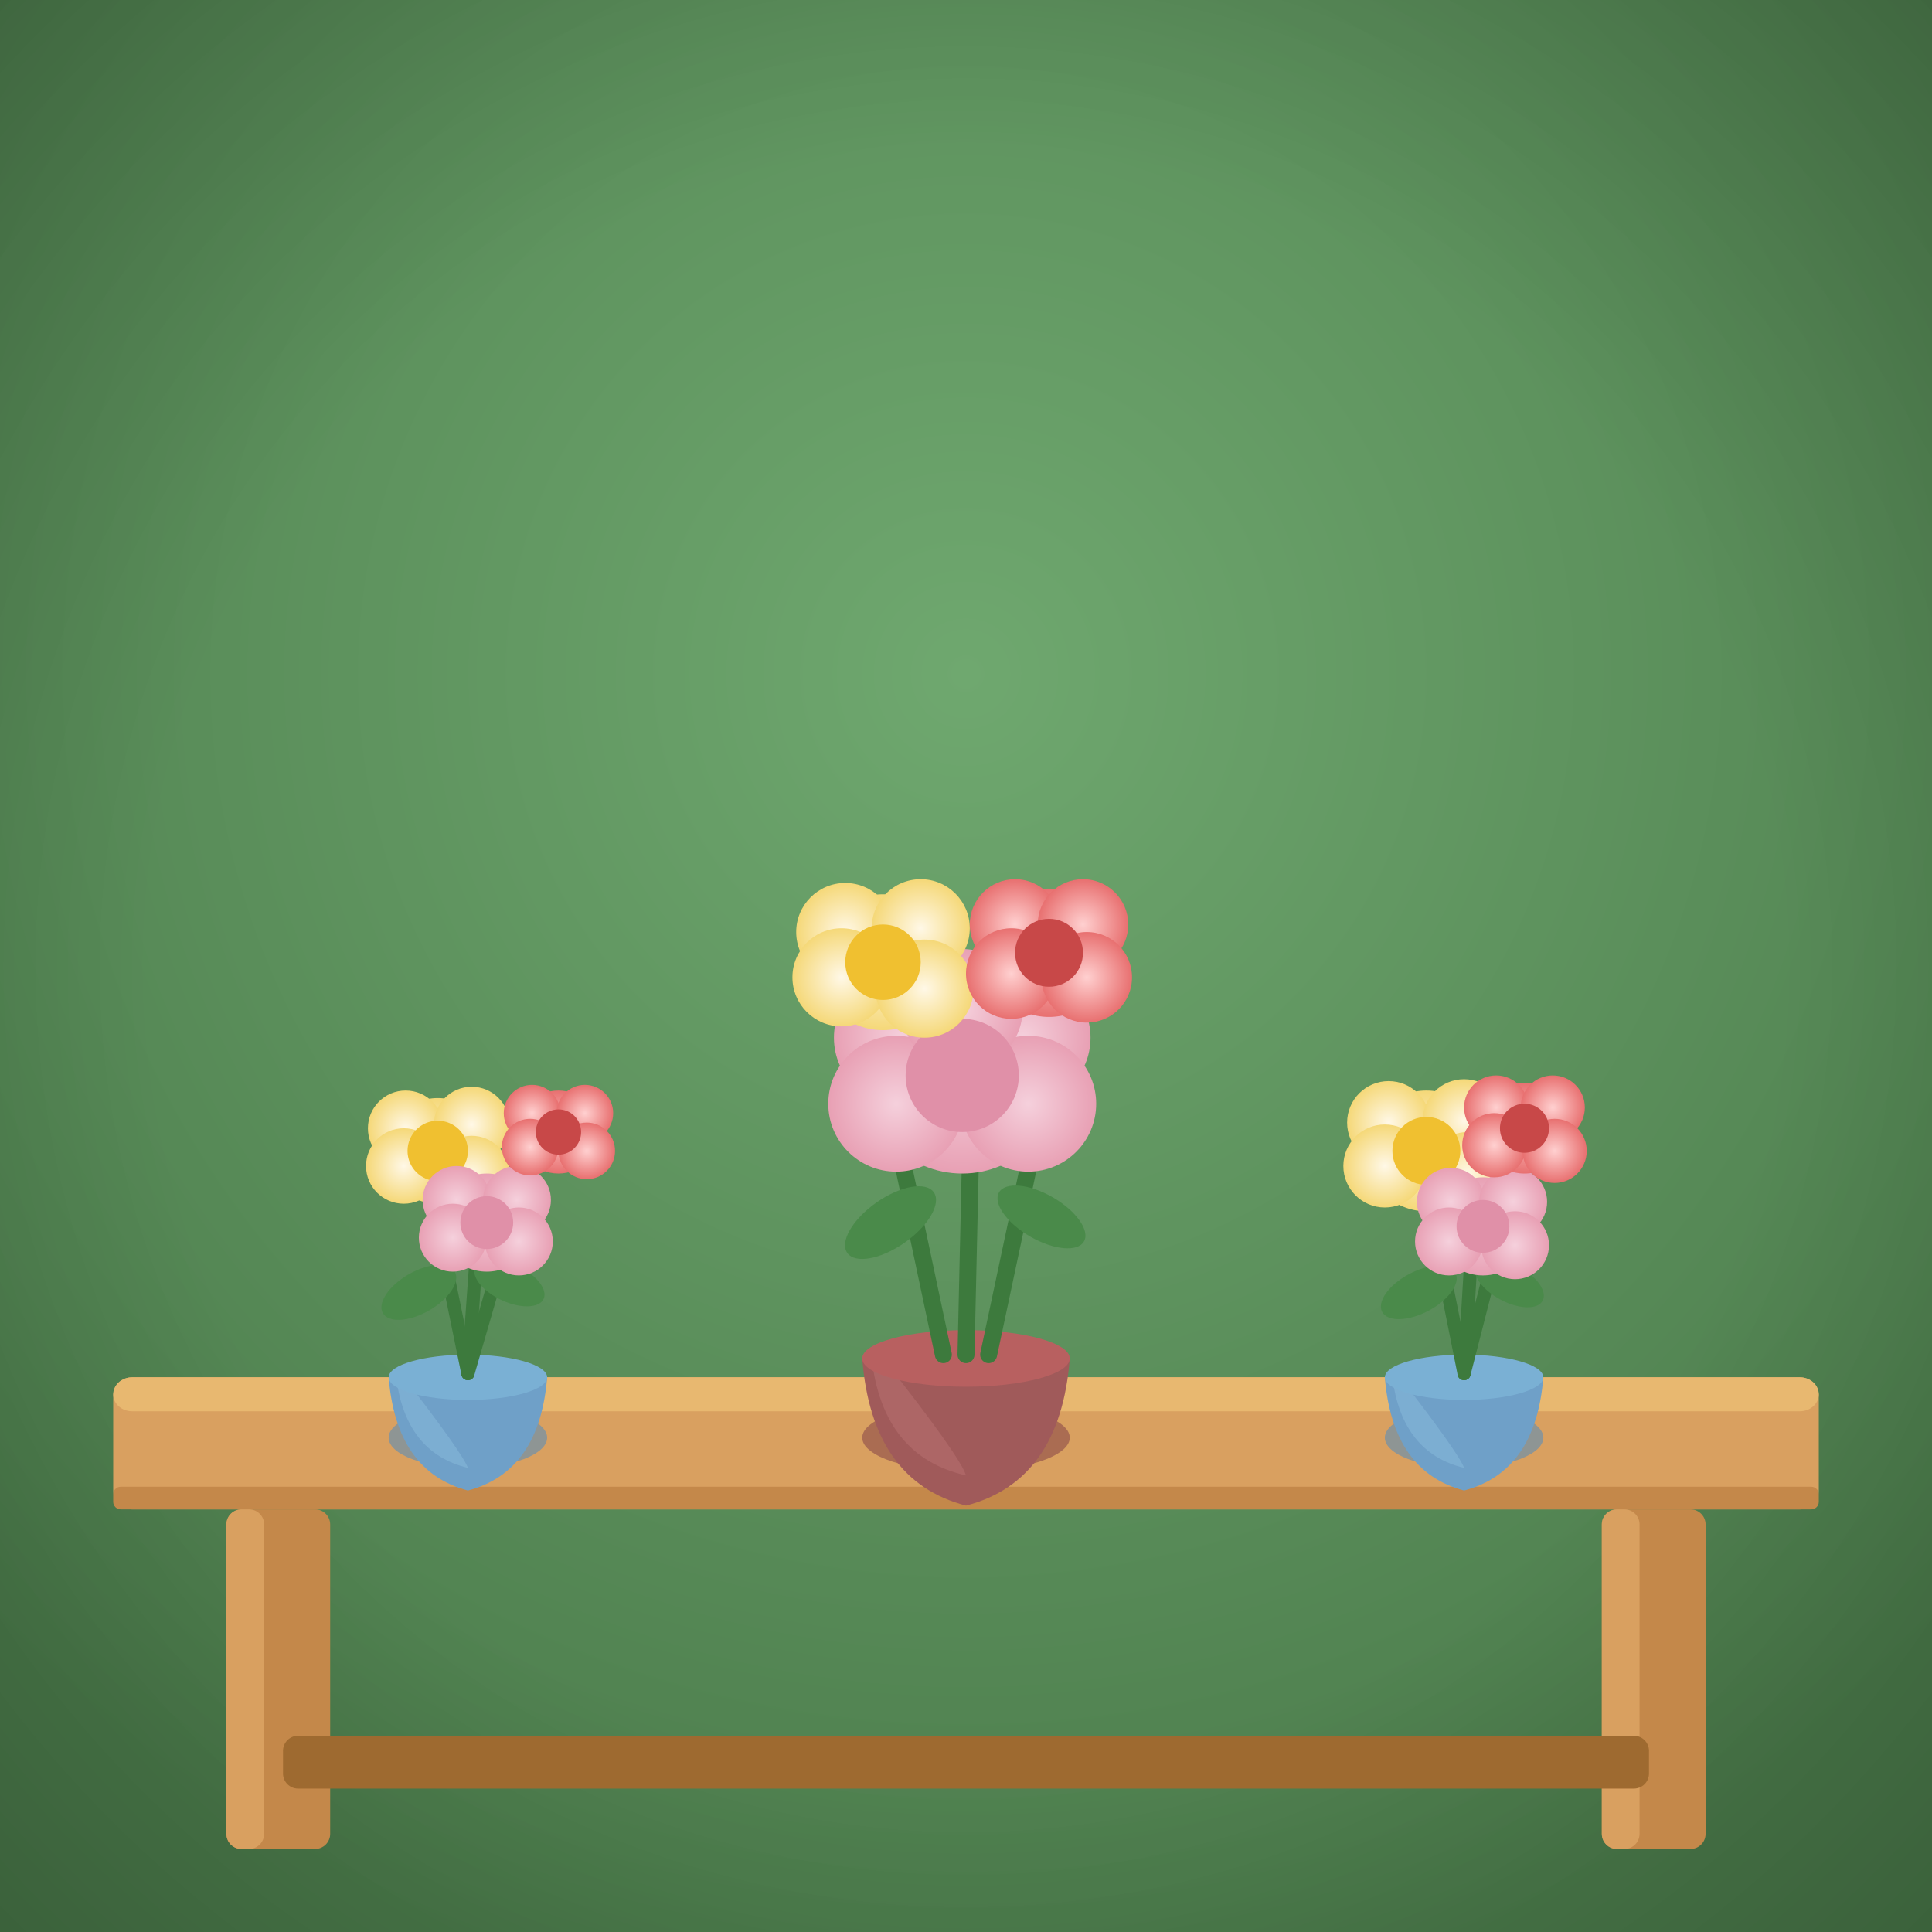
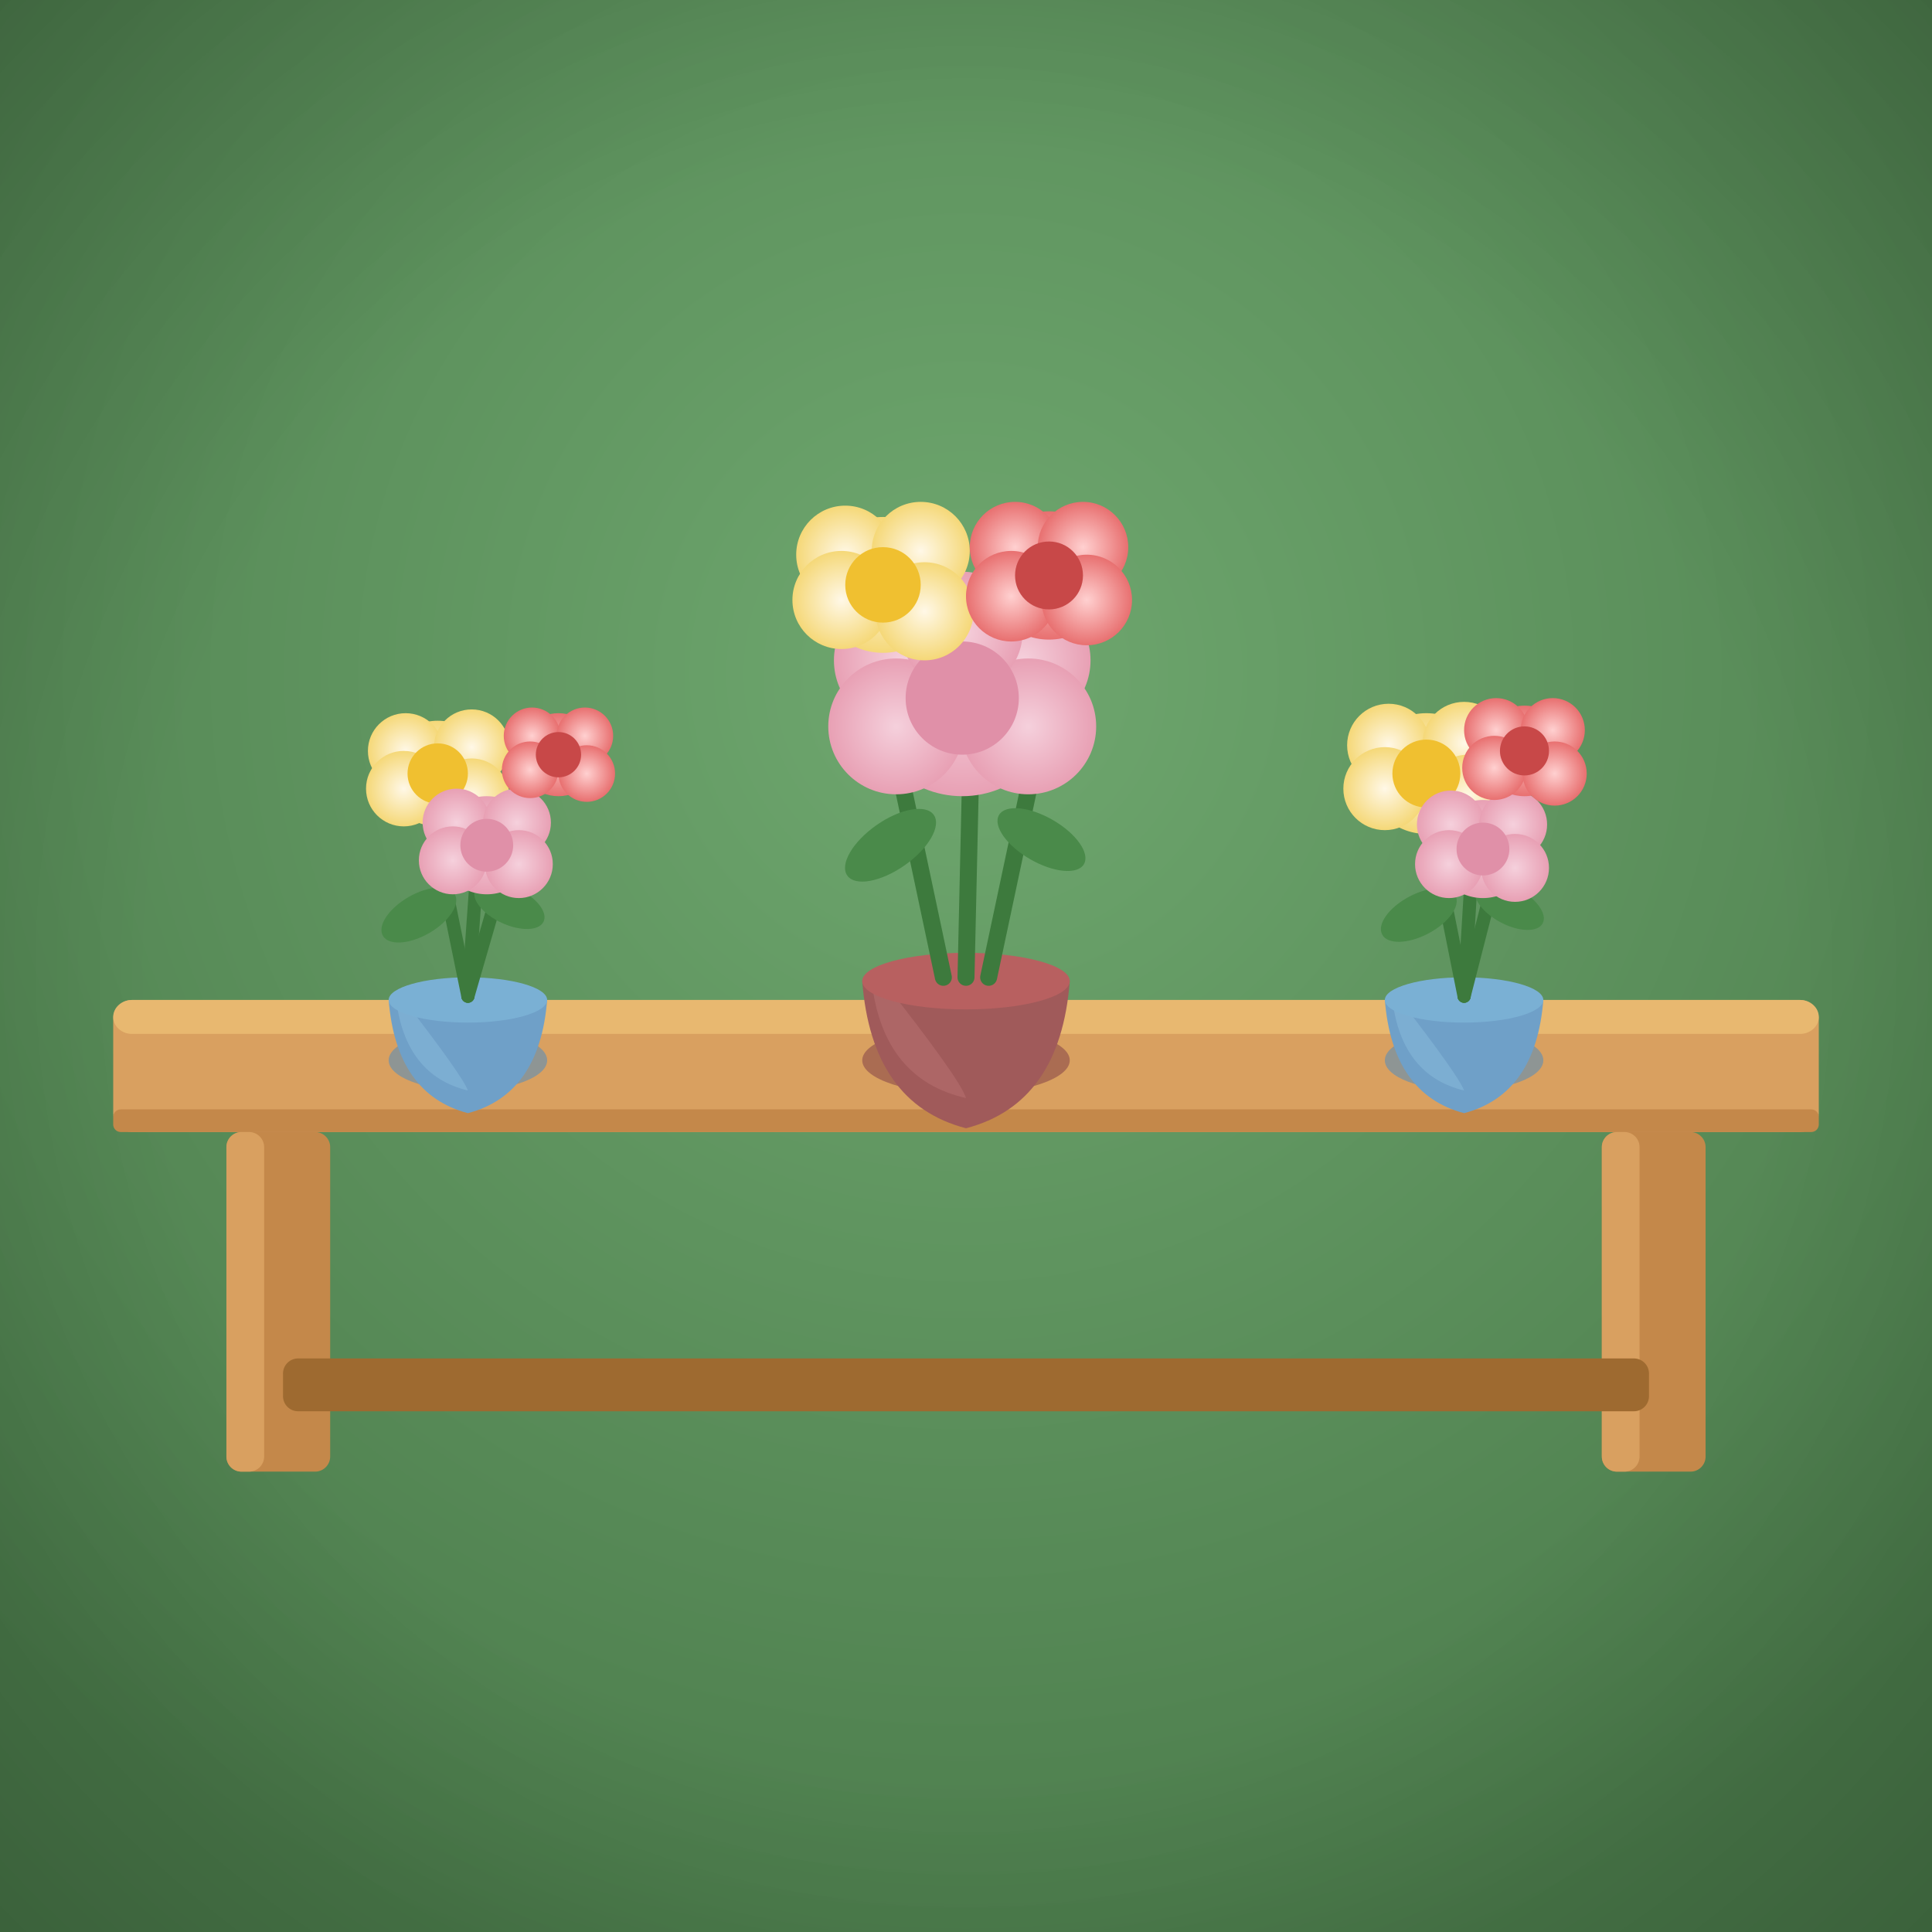
<svg xmlns="http://www.w3.org/2000/svg" width="1024" height="1024" viewBox="0 0 1024 1024">
  <defs>
    <radialGradient id="bg" cx="50%" cy="35%" r="70%">
      <stop offset="0%" stop-color="#6FA86F" />
      <stop offset="100%" stop-color="#4A7A4A" />
    </radialGradient>
    <radialGradient id="petal1" cx="50%" cy="50%" r="50%">
      <stop offset="0%" stop-color="#F5D0DC" />
      <stop offset="100%" stop-color="#E8A0B4" />
    </radialGradient>
    <radialGradient id="petal2" cx="50%" cy="50%" r="50%">
      <stop offset="0%" stop-color="#FFF8E7" />
      <stop offset="100%" stop-color="#F5D878" />
    </radialGradient>
    <radialGradient id="petal3" cx="50%" cy="50%" r="50%">
      <stop offset="0%" stop-color="#FFD0D0" />
      <stop offset="100%" stop-color="#E87070" />
    </radialGradient>
    <radialGradient id="vig" cx="50%" cy="50%" r="70%">
      <stop offset="60%" stop-color="transparent" />
      <stop offset="100%" stop-color="rgba(0,0,0,0.2)" />
    </radialGradient>
  </defs>
  <rect width="1024" height="1024" fill="url(#bg)" />
  <rect width="1024" height="1024" fill="url(#vig)" />
-   <rect x="60" y="730" width="904" height="70" rx="10" fill="#D9A060" />
-   <rect x="60" y="730" width="904" height="18" rx="10" fill="#E8B870" />
-   <rect x="60" y="788" width="904" height="12" rx="4" fill="#C4884A" />
-   <rect x="120" y="800" width="55" height="180" rx="8" fill="#C4884A" />
-   <rect x="120" y="800" width="20" height="180" rx="8" fill="#D9A060" />
-   <rect x="849" y="800" width="55" height="180" rx="8" fill="#C4884A" />
-   <rect x="849" y="800" width="20" height="180" rx="8" fill="#D9A060" />
-   <rect x="150" y="920" width="724" height="28" rx="8" fill="#9E6A30" />
-   <ellipse cx="248" cy="762" rx="42" ry="16" fill="#5B8DB8" opacity="0.6" />
-   <path d="M206 730 Q210 780 248 790 Q286 780 290 730 Z" fill="#6FA0C8" />
-   <path d="M210 730 Q215 770 248 778 Q245 770 214 730 Z" fill="#8ABCDC" opacity="0.5" />
-   <ellipse cx="248" cy="730" rx="42" ry="12" fill="#7AB0D4" />
-   <line x1="248" y1="728" x2="230" y2="640" stroke="#3D7A3D" stroke-width="7" stroke-linecap="round" />
-   <line x1="248" y1="728" x2="255" y2="630" stroke="#3D7A3D" stroke-width="7" stroke-linecap="round" />
-   <line x1="248" y1="728" x2="272" y2="645" stroke="#3D7A3D" stroke-width="7" stroke-linecap="round" />
-   <ellipse cx="222" cy="685" rx="22" ry="11" fill="#4A8A4A" transform="rotate(-30 222 685)" />
-   <ellipse cx="270" cy="680" rx="20" ry="10" fill="#4A8A4A" transform="rotate(25 270 680)" />
-   <circle cx="232" cy="610" r="28" fill="url(#petal2)" />
-   <circle cx="215" cy="598" r="20" fill="url(#petal2)" />
-   <circle cx="250" cy="596" r="20" fill="url(#petal2)" />
-   <circle cx="214" cy="618" r="20" fill="url(#petal2)" />
-   <circle cx="250" cy="622" r="20" fill="url(#petal2)" />
-   <circle cx="232" cy="610" r="16" fill="#F0C030" />
-   <circle cx="258" cy="648" r="26" fill="url(#petal1)" />
-   <circle cx="242" cy="636" r="18" fill="url(#petal1)" />
-   <circle cx="274" cy="636" r="18" fill="url(#petal1)" />
-   <circle cx="240" cy="656" r="18" fill="url(#petal1)" />
-   <circle cx="275" cy="658" r="18" fill="url(#petal1)" />
-   <circle cx="258" cy="648" r="14" fill="#E090A8" />
-   <circle cx="296" cy="600" r="22" fill="url(#petal3)" />
-   <circle cx="282" cy="590" r="15" fill="url(#petal3)" />
-   <circle cx="310" cy="590" r="15" fill="url(#petal3)" />
-   <circle cx="281" cy="608" r="15" fill="url(#petal3)" />
-   <circle cx="311" cy="610" r="15" fill="url(#petal3)" />
-   <circle cx="296" cy="600" r="12" fill="#C84848" />
-   <ellipse cx="512" cy="762" rx="55" ry="18" fill="#8B4A4A" opacity="0.6" />
-   <path d="M457 720 Q462 785 512 798 Q562 785 567 720 Z" fill="#A05A5A" />
-   <path d="M462 720 Q468 772 512 782 Q509 772 468 720 Z" fill="#C07878" opacity="0.4" />
-   <ellipse cx="512" cy="720" rx="55" ry="15" fill="#B86060" />
-   <line x1="500" y1="718" x2="475" y2="600" stroke="#3D7A3D" stroke-width="9" stroke-linecap="round" />
-   <line x1="512" y1="718" x2="515" y2="585" stroke="#3D7A3D" stroke-width="9" stroke-linecap="round" />
-   <line x1="524" y1="718" x2="548" y2="605" stroke="#3D7A3D" stroke-width="9" stroke-linecap="round" />
-   <ellipse cx="472" cy="648" rx="28" ry="13" fill="#4A8A4A" transform="rotate(-35 472 648)" />
-   <ellipse cx="552" cy="645" rx="26" ry="12" fill="#4A8A4A" transform="rotate(30 552 645)" />
-   <circle cx="510" cy="570" r="52" fill="url(#petal1)" />
-   <circle cx="478" cy="550" r="36" fill="url(#petal1)" />
-   <circle cx="542" cy="550" r="36" fill="url(#petal1)" />
-   <circle cx="475" cy="585" r="36" fill="url(#petal1)" />
-   <circle cx="545" cy="585" r="36" fill="url(#petal1)" />
-   <circle cx="510" cy="535" r="32" fill="url(#petal1)" />
-   <circle cx="510" cy="570" r="30" fill="#E090A8" />
-   <circle cx="468" cy="510" r="36" fill="url(#petal2)" />
-   <circle cx="448" cy="494" r="26" fill="url(#petal2)" />
-   <circle cx="488" cy="492" r="26" fill="url(#petal2)" />
-   <circle cx="446" cy="518" r="26" fill="url(#petal2)" />
-   <circle cx="490" cy="524" r="26" fill="url(#petal2)" />
-   <circle cx="468" cy="510" r="20" fill="#F0C030" />
-   <circle cx="556" cy="505" r="34" fill="url(#petal3)" />
-   <circle cx="538" cy="490" r="24" fill="url(#petal3)" />
-   <circle cx="574" cy="490" r="24" fill="url(#petal3)" />
-   <circle cx="536" cy="516" r="24" fill="url(#petal3)" />
-   <circle cx="576" cy="518" r="24" fill="url(#petal3)" />
-   <circle cx="556" cy="505" r="18" fill="#C84848" />
-   <ellipse cx="776" cy="762" rx="42" ry="16" fill="#5B8DB8" opacity="0.6" />
-   <path d="M734 730 Q738 780 776 790 Q814 780 818 730 Z" fill="#6FA0C8" />
-   <path d="M738 730 Q743 770 776 778 Q773 770 742 730 Z" fill="#8ABCDC" opacity="0.5" />
-   <ellipse cx="776" cy="730" rx="42" ry="12" fill="#7AB0D4" />
-   <line x1="776" y1="728" x2="758" y2="638" stroke="#3D7A3D" stroke-width="7" stroke-linecap="round" />
-   <line x1="776" y1="728" x2="782" y2="628" stroke="#3D7A3D" stroke-width="7" stroke-linecap="round" />
-   <line x1="776" y1="728" x2="798" y2="642" stroke="#3D7A3D" stroke-width="7" stroke-linecap="round" />
-   <ellipse cx="752" cy="685" rx="22" ry="11" fill="#4A8A4A" transform="rotate(-28 752 685)" />
-   <ellipse cx="800" cy="680" rx="20" ry="10" fill="#4A8A4A" transform="rotate(28 800 680)" />
-   <circle cx="756" cy="610" r="32" fill="url(#petal2)" />
-   <circle cx="736" cy="595" r="22" fill="url(#petal2)" />
-   <circle cx="776" cy="594" r="22" fill="url(#petal2)" />
-   <circle cx="734" cy="618" r="22" fill="url(#petal2)" />
-   <circle cx="778" cy="622" r="22" fill="url(#petal2)" />
-   <circle cx="756" cy="610" r="18" fill="#F0C030" />
-   <circle cx="786" cy="650" r="26" fill="url(#petal1)" />
-   <circle cx="769" cy="637" r="18" fill="url(#petal1)" />
-   <circle cx="802" cy="637" r="18" fill="url(#petal1)" />
-   <circle cx="768" cy="658" r="18" fill="url(#petal1)" />
-   <circle cx="803" cy="660" r="18" fill="url(#petal1)" />
-   <circle cx="786" cy="650" r="14" fill="#E090A8" />
-   <circle cx="808" cy="598" r="24" fill="url(#petal3)" />
-   <circle cx="793" cy="587" r="17" fill="url(#petal3)" />
-   <circle cx="823" cy="587" r="17" fill="url(#petal3)" />
-   <circle cx="792" cy="607" r="17" fill="url(#petal3)" />
-   <circle cx="824" cy="610" r="17" fill="url(#petal3)" />
-   <circle cx="808" cy="598" r="13" fill="#C84848" />
+   <g transform="translate(0,-200)">
+     <rect x="60" y="730" width="904" height="70" rx="10" fill="#D9A060" />
+     <rect x="60" y="730" width="904" height="18" rx="10" fill="#E8B870" />
+     <rect x="60" y="788" width="904" height="12" rx="4" fill="#C4884A" />
+     <rect x="120" y="800" width="55" height="180" rx="8" fill="#C4884A" />
+     <rect x="120" y="800" width="20" height="180" rx="8" fill="#D9A060" />
+     <rect x="849" y="800" width="55" height="180" rx="8" fill="#C4884A" />
+     <rect x="849" y="800" width="20" height="180" rx="8" fill="#D9A060" />
+     <rect x="150" y="920" width="724" height="28" rx="8" fill="#9E6A30" />
+     <ellipse cx="248" cy="762" rx="42" ry="16" fill="#5B8DB8" opacity="0.6" />
+     <path d="M206 730 Q210 780 248 790 Q286 780 290 730 Z" fill="#6FA0C8" />
+     <path d="M210 730 Q215 770 248 778 Q245 770 214 730 Z" fill="#8ABCDC" opacity="0.5" />
+     <ellipse cx="248" cy="730" rx="42" ry="12" fill="#7AB0D4" />
+     <line x1="248" y1="728" x2="230" y2="640" stroke="#3D7A3D" stroke-width="7" stroke-linecap="round" />
+     <line x1="248" y1="728" x2="255" y2="630" stroke="#3D7A3D" stroke-width="7" stroke-linecap="round" />
+     <line x1="248" y1="728" x2="272" y2="645" stroke="#3D7A3D" stroke-width="7" stroke-linecap="round" />
+     <ellipse cx="222" cy="685" rx="22" ry="11" fill="#4A8A4A" transform="rotate(-30 222 685)" />
+     <ellipse cx="270" cy="680" rx="20" ry="10" fill="#4A8A4A" transform="rotate(25 270 680)" />
+     <circle cx="232" cy="610" r="28" fill="url(#petal2)" />
+     <circle cx="215" cy="598" r="20" fill="url(#petal2)" />
+     <circle cx="250" cy="596" r="20" fill="url(#petal2)" />
+     <circle cx="214" cy="618" r="20" fill="url(#petal2)" />
+     <circle cx="250" cy="622" r="20" fill="url(#petal2)" />
+     <circle cx="232" cy="610" r="16" fill="#F0C030" />
+     <circle cx="258" cy="648" r="26" fill="url(#petal1)" />
+     <circle cx="242" cy="636" r="18" fill="url(#petal1)" />
+     <circle cx="274" cy="636" r="18" fill="url(#petal1)" />
+     <circle cx="240" cy="656" r="18" fill="url(#petal1)" />
+     <circle cx="275" cy="658" r="18" fill="url(#petal1)" />
+     <circle cx="258" cy="648" r="14" fill="#E090A8" />
+     <circle cx="296" cy="600" r="22" fill="url(#petal3)" />
+     <circle cx="282" cy="590" r="15" fill="url(#petal3)" />
+     <circle cx="310" cy="590" r="15" fill="url(#petal3)" />
+     <circle cx="281" cy="608" r="15" fill="url(#petal3)" />
+     <circle cx="311" cy="610" r="15" fill="url(#petal3)" />
+     <circle cx="296" cy="600" r="12" fill="#C84848" />
+     <ellipse cx="512" cy="762" rx="55" ry="18" fill="#8B4A4A" opacity="0.6" />
+     <path d="M457 720 Q462 785 512 798 Q562 785 567 720 Z" fill="#A05A5A" />
+     <path d="M462 720 Q468 772 512 782 Q509 772 468 720 Z" fill="#C07878" opacity="0.4" />
+     <ellipse cx="512" cy="720" rx="55" ry="15" fill="#B86060" />
+     <line x1="500" y1="718" x2="475" y2="600" stroke="#3D7A3D" stroke-width="9" stroke-linecap="round" />
+     <line x1="512" y1="718" x2="515" y2="585" stroke="#3D7A3D" stroke-width="9" stroke-linecap="round" />
+     <line x1="524" y1="718" x2="548" y2="605" stroke="#3D7A3D" stroke-width="9" stroke-linecap="round" />
+     <ellipse cx="472" cy="648" rx="28" ry="13" fill="#4A8A4A" transform="rotate(-35 472 648)" />
+     <ellipse cx="552" cy="645" rx="26" ry="12" fill="#4A8A4A" transform="rotate(30 552 645)" />
+     <circle cx="510" cy="570" r="52" fill="url(#petal1)" />
+     <circle cx="478" cy="550" r="36" fill="url(#petal1)" />
+     <circle cx="542" cy="550" r="36" fill="url(#petal1)" />
+     <circle cx="475" cy="585" r="36" fill="url(#petal1)" />
+     <circle cx="545" cy="585" r="36" fill="url(#petal1)" />
+     <circle cx="510" cy="535" r="32" fill="url(#petal1)" />
+     <circle cx="510" cy="570" r="30" fill="#E090A8" />
+     <circle cx="468" cy="510" r="36" fill="url(#petal2)" />
+     <circle cx="448" cy="494" r="26" fill="url(#petal2)" />
+     <circle cx="488" cy="492" r="26" fill="url(#petal2)" />
+     <circle cx="446" cy="518" r="26" fill="url(#petal2)" />
+     <circle cx="490" cy="524" r="26" fill="url(#petal2)" />
+     <circle cx="468" cy="510" r="20" fill="#F0C030" />
+     <circle cx="556" cy="505" r="34" fill="url(#petal3)" />
+     <circle cx="538" cy="490" r="24" fill="url(#petal3)" />
+     <circle cx="574" cy="490" r="24" fill="url(#petal3)" />
+     <circle cx="536" cy="516" r="24" fill="url(#petal3)" />
+     <circle cx="576" cy="518" r="24" fill="url(#petal3)" />
+     <circle cx="556" cy="505" r="18" fill="#C84848" />
+     <ellipse cx="776" cy="762" rx="42" ry="16" fill="#5B8DB8" opacity="0.6" />
+     <path d="M734 730 Q738 780 776 790 Q814 780 818 730 Z" fill="#6FA0C8" />
+     <path d="M738 730 Q743 770 776 778 Q773 770 742 730 Z" fill="#8ABCDC" opacity="0.5" />
+     <ellipse cx="776" cy="730" rx="42" ry="12" fill="#7AB0D4" />
+     <line x1="776" y1="728" x2="758" y2="638" stroke="#3D7A3D" stroke-width="7" stroke-linecap="round" />
+     <line x1="776" y1="728" x2="782" y2="628" stroke="#3D7A3D" stroke-width="7" stroke-linecap="round" />
+     <line x1="776" y1="728" x2="798" y2="642" stroke="#3D7A3D" stroke-width="7" stroke-linecap="round" />
+     <ellipse cx="752" cy="685" rx="22" ry="11" fill="#4A8A4A" transform="rotate(-28 752 685)" />
+     <ellipse cx="800" cy="680" rx="20" ry="10" fill="#4A8A4A" transform="rotate(28 800 680)" />
+     <circle cx="756" cy="610" r="32" fill="url(#petal2)" />
+     <circle cx="736" cy="595" r="22" fill="url(#petal2)" />
+     <circle cx="776" cy="594" r="22" fill="url(#petal2)" />
+     <circle cx="734" cy="618" r="22" fill="url(#petal2)" />
+     <circle cx="778" cy="622" r="22" fill="url(#petal2)" />
+     <circle cx="756" cy="610" r="18" fill="#F0C030" />
+     <circle cx="786" cy="650" r="26" fill="url(#petal1)" />
+     <circle cx="769" cy="637" r="18" fill="url(#petal1)" />
+     <circle cx="802" cy="637" r="18" fill="url(#petal1)" />
+     <circle cx="768" cy="658" r="18" fill="url(#petal1)" />
+     <circle cx="803" cy="660" r="18" fill="url(#petal1)" />
+     <circle cx="786" cy="650" r="14" fill="#E090A8" />
+     <circle cx="808" cy="598" r="24" fill="url(#petal3)" />
+     <circle cx="793" cy="587" r="17" fill="url(#petal3)" />
+     <circle cx="823" cy="587" r="17" fill="url(#petal3)" />
+     <circle cx="792" cy="607" r="17" fill="url(#petal3)" />
+     <circle cx="824" cy="610" r="17" fill="url(#petal3)" />
+     <circle cx="808" cy="598" r="13" fill="#C84848" />
+   </g>
</svg>
